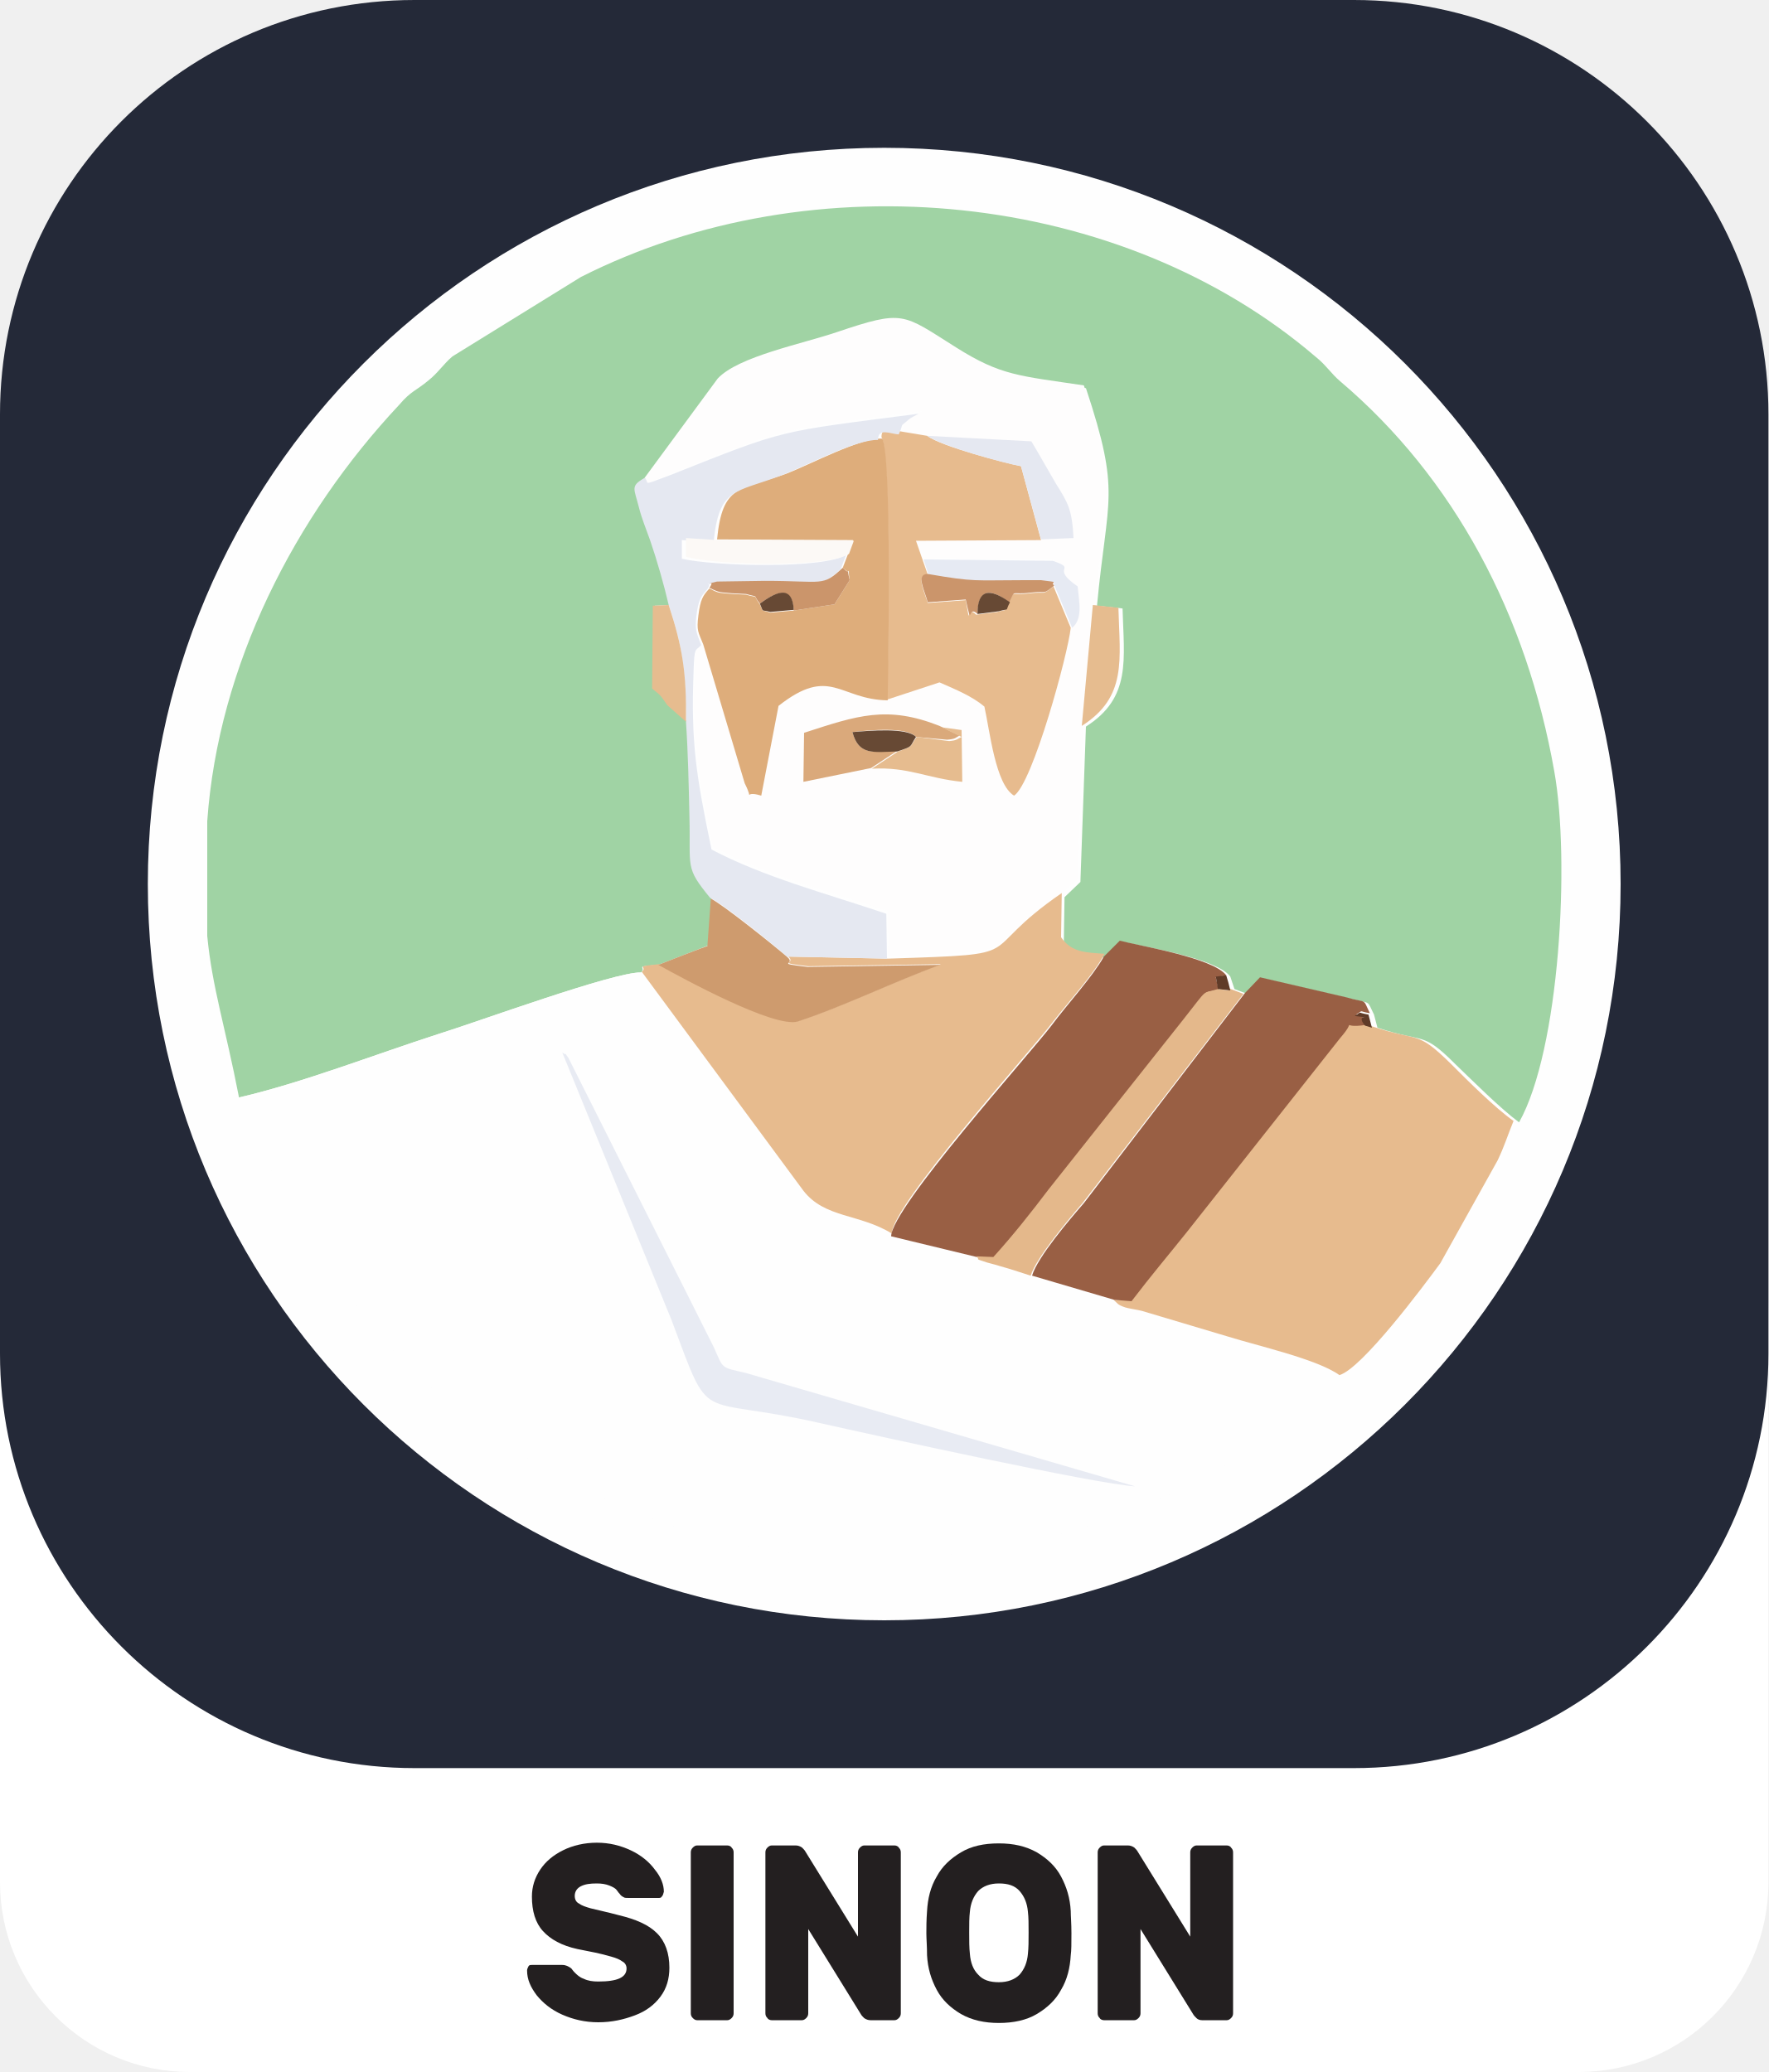
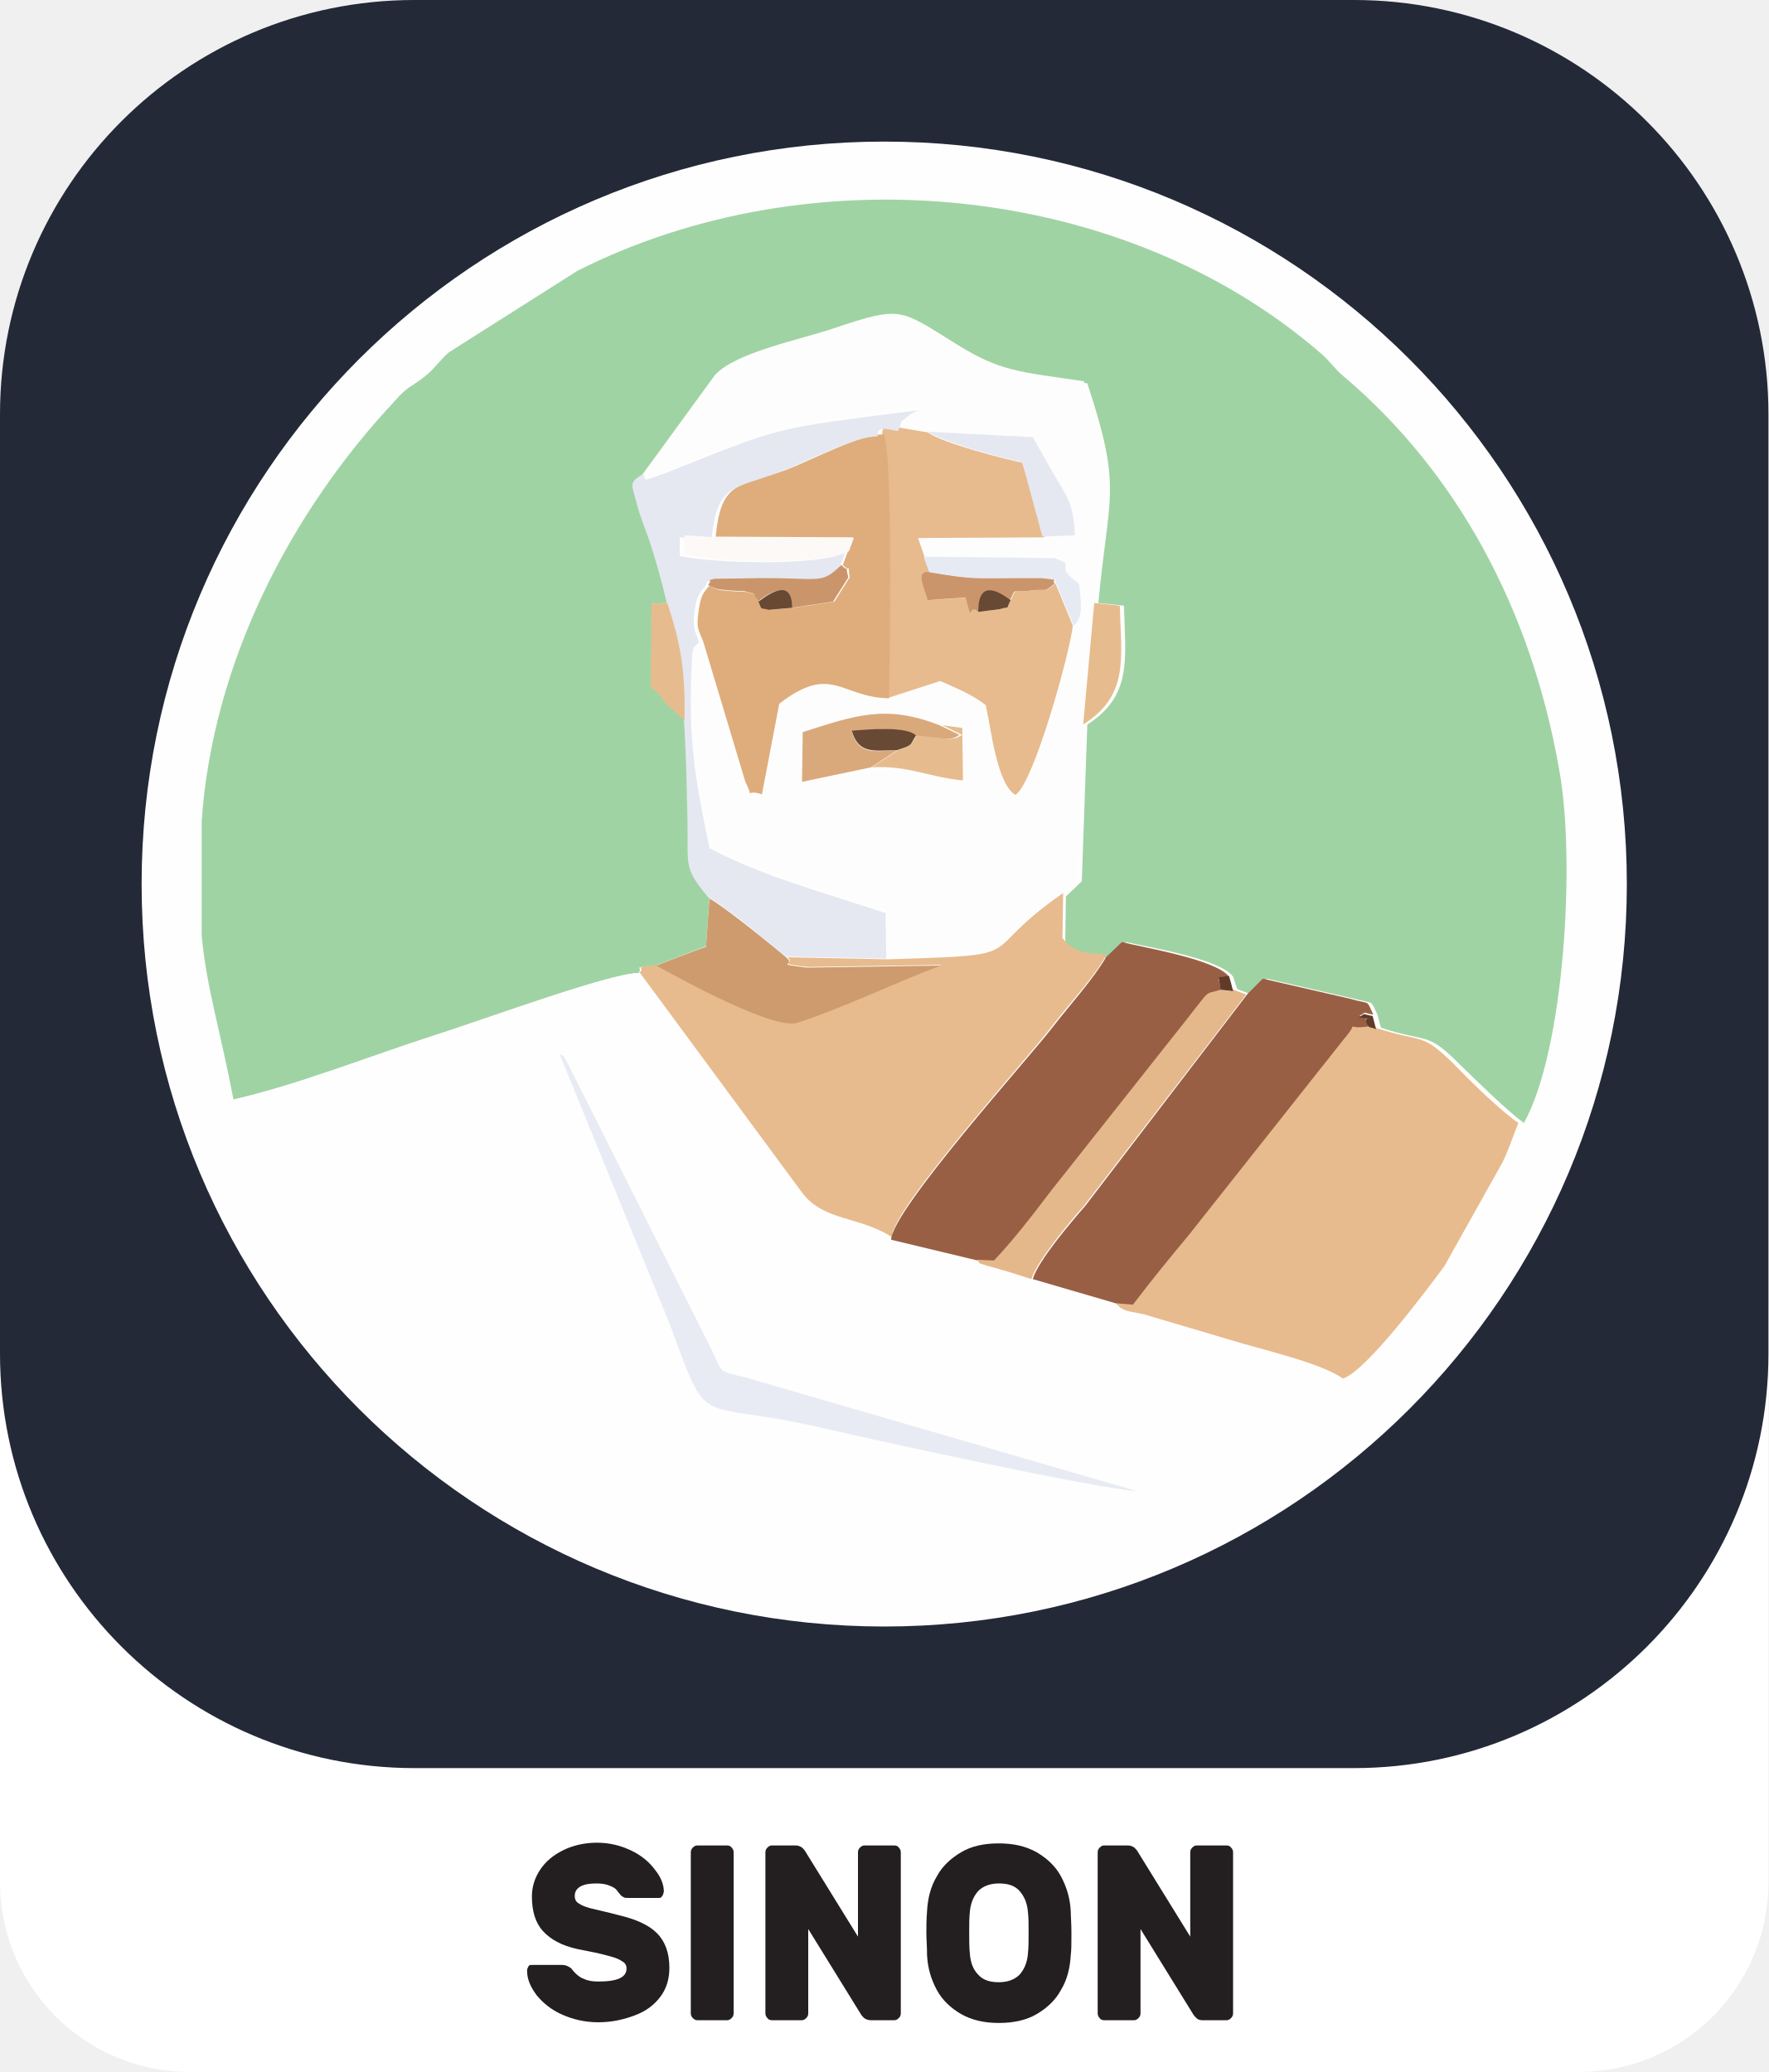
<svg xmlns="http://www.w3.org/2000/svg" version="1.1" id="Layer_1" x="0px" y="0px" viewBox="0 0 256 300" style="enable-background:new 0 0 256 300;" xml:space="preserve">
  <style type="text/css">
	.st0{fill:#FFFFFF;}
	.st1{fill:#242938;}
	.st2{fill:#231F20;}
	.st3{fill-rule:evenodd;clip-rule:evenodd;fill:#FEFEFE;}
	.st4{fill-rule:evenodd;clip-rule:evenodd;fill:#A0D3A4;}
	.st5{fill-rule:evenodd;clip-rule:evenodd;fill:#FEFDFD;}
	.st6{fill-rule:evenodd;clip-rule:evenodd;fill:#E7BB8E;}
	.st7{fill-rule:evenodd;clip-rule:evenodd;fill:#995F44;}
	.st8{fill-rule:evenodd;clip-rule:evenodd;fill:#DEAD7B;}
	.st9{fill-rule:evenodd;clip-rule:evenodd;fill:#E5E8F1;}
	.st10{fill-rule:evenodd;clip-rule:evenodd;fill:#E8EBF3;}
	.st11{fill-rule:evenodd;clip-rule:evenodd;fill:#CE9B6E;}
	.st12{fill-rule:evenodd;clip-rule:evenodd;fill:#E4B88B;}
	.st13{fill-rule:evenodd;clip-rule:evenodd;fill:#DAA97B;}
	.st14{fill-rule:evenodd;clip-rule:evenodd;fill:#FCF9F6;}
	.st15{fill-rule:evenodd;clip-rule:evenodd;fill:#E6EAF3;}
	.st16{fill-rule:evenodd;clip-rule:evenodd;fill:#E6BC8F;}
	.st17{fill-rule:evenodd;clip-rule:evenodd;fill:#CB956B;}
	.st18{fill-rule:evenodd;clip-rule:evenodd;fill:#674934;}
	.st19{fill-rule:evenodd;clip-rule:evenodd;fill:#603B28;}
</style>
  <path class="st0" d="M27.5,162.6h201c15.2,0,27.5,12.3,27.5,27.5v82.4c0,15.2-12.3,27.5-27.5,27.5h-201C12.3,300,0,287.7,0,272.5  v-82.4C0,174.9,12.3,162.6,27.5,162.6z" />
  <path class="st1" d="M60,0h136c33.1,0,60,26.9,60,60v136c0,33.1-26.9,60-60,60H60c-33.1,0-60-26.9-60-60V60C0,26.9,26.8,0,60,0z" />
  <g>
    <path class="st2" d="M95.8,274.6c-0.1,0.2-0.3,0.2-0.5,0.2H91c-0.3,0-0.6,0-0.7-0.1c-0.2-0.1-0.4-0.2-0.6-0.5c0,0-0.2-0.2-0.4-0.5   c-0.2-0.3-0.6-0.5-1.1-0.7s-1.1-0.3-1.8-0.3c-1,0-1.7,0.1-2.3,0.4c-0.6,0.3-0.9,0.8-0.9,1.4c0,0.5,0.2,0.9,0.6,1.1   c0.4,0.3,1,0.5,1.7,0.7c0.8,0.2,2.2,0.5,4.1,1c2.5,0.6,4.3,1.4,5.5,2.6s1.8,2.9,1.8,5c0,1.6-0.4,3-1.3,4.2s-2.1,2.1-3.7,2.7   s-3.3,1-5.3,1c-1.9,0-3.6-0.4-5.2-1.1s-2.8-1.7-3.7-2.8c-0.9-1.2-1.4-2.3-1.4-3.6c0-0.2,0.1-0.4,0.2-0.6s0.3-0.2,0.5-0.2h4.4   c0.5,0,0.9,0.2,1.3,0.5c0.1,0.1,0.2,0.3,0.5,0.6c0.3,0.3,0.7,0.7,1.3,0.9c0.6,0.3,1.3,0.4,2.1,0.4c2.8,0,4.1-0.6,4.1-1.9   c0-0.4-0.2-0.8-0.6-1c-0.4-0.3-0.9-0.5-1.6-0.7s-1.8-0.5-3.4-0.8l-1.5-0.3c-2.3-0.5-3.9-1.4-5-2.6s-1.6-2.9-1.6-5   c0-1.4,0.4-2.7,1.2-3.9c0.8-1.2,1.9-2.1,3.3-2.8s3.1-1.1,4.9-1.1s3.4,0.4,4.9,1.1s2.7,1.7,3.5,2.8c0.9,1.1,1.3,2.2,1.3,3.2   C96,274.2,96,274.4,95.8,274.6z" />
    <path class="st2" d="M100.3,292.2c-0.2-0.2-0.3-0.4-0.3-0.7v-23.3c0-0.3,0.1-0.5,0.3-0.7c0.2-0.2,0.4-0.3,0.6-0.3h4.4   c0.2,0,0.5,0.1,0.6,0.3c0.2,0.2,0.3,0.4,0.3,0.7v23.3c0,0.3-0.1,0.5-0.3,0.7c-0.2,0.2-0.4,0.3-0.6,0.3h-4.4   C100.7,292.5,100.5,292.4,100.3,292.2z" />
    <path class="st2" d="M125.1,292.2c-0.2-0.2-0.4-0.4-0.5-0.6l-7.6-12.3v12.2c0,0.3-0.1,0.5-0.3,0.7c-0.2,0.2-0.4,0.3-0.6,0.3h-4.4   c-0.2,0-0.5-0.1-0.6-0.3c-0.2-0.2-0.3-0.4-0.3-0.7v-23.3c0-0.3,0.1-0.5,0.3-0.7c0.2-0.2,0.4-0.3,0.6-0.3h3.5c0.3,0,0.6,0.1,0.9,0.3   c0.2,0.2,0.4,0.4,0.5,0.6l7.6,12.3v-12.2c0-0.3,0.1-0.5,0.3-0.7c0.2-0.2,0.4-0.3,0.6-0.3h4.4c0.2,0,0.5,0.1,0.6,0.3   c0.2,0.2,0.3,0.4,0.3,0.7v23.3c0,0.3-0.1,0.5-0.3,0.7s-0.4,0.3-0.6,0.3H126C125.7,292.5,125.4,292.4,125.1,292.2z" />
    <path class="st2" d="M150.1,268.2c1.5,0.9,2.7,2,3.5,3.5s1.3,3.1,1.4,5c0,0.7,0.1,1.8,0.1,3.2c0,1.5,0,2.5-0.1,3.2   c-0.1,1.8-0.5,3.5-1.4,5c-0.8,1.5-2,2.6-3.5,3.5s-3.4,1.3-5.5,1.3s-3.9-0.4-5.5-1.3c-1.5-0.9-2.7-2-3.5-3.5s-1.3-3.1-1.4-5   c0-1.3-0.1-2.4-0.1-3.2c0-0.8,0-1.9,0.1-3.2c0.1-1.8,0.5-3.5,1.4-5c0.8-1.5,2-2.6,3.5-3.5s3.3-1.3,5.5-1.3   C146.7,266.9,148.5,267.3,150.1,268.2z M147.6,273.8c-0.7-0.8-1.7-1.1-3-1.1s-2.3,0.4-3,1.1c-0.7,0.8-1.1,1.8-1.2,3   c-0.1,0.8-0.1,1.8-0.1,3s0,2.2,0.1,3.1c0.1,1.3,0.5,2.3,1.2,3c0.7,0.8,1.7,1.1,3,1.1s2.3-0.4,3-1.1c0.7-0.8,1.1-1.8,1.2-3   c0.1-0.9,0.1-1.9,0.1-3.1s0-2.2-0.1-3C148.7,275.6,148.3,274.6,147.6,273.8z" />
    <path class="st2" d="M173.2,292.2c-0.2-0.2-0.4-0.4-0.5-0.6l-7.6-12.3v12.2c0,0.3-0.1,0.5-0.3,0.7s-0.4,0.3-0.6,0.3h-4.4   c-0.2,0-0.5-0.1-0.6-0.3c-0.2-0.2-0.3-0.4-0.3-0.7v-23.3c0-0.3,0.1-0.5,0.3-0.7s0.4-0.3,0.6-0.3h3.5c0.3,0,0.6,0.1,0.9,0.3   c0.2,0.2,0.4,0.4,0.5,0.6l7.6,12.3v-12.2c0-0.3,0.1-0.5,0.3-0.7s0.4-0.3,0.6-0.3h4.4c0.2,0,0.5,0.1,0.6,0.3   c0.2,0.2,0.3,0.4,0.3,0.7v23.3c0,0.3-0.1,0.5-0.3,0.7s-0.4,0.3-0.6,0.3H174C173.7,292.5,173.4,292.4,173.2,292.2z" />
  </g>
-   <circle class="st3" cx="128" cy="128" r="106.6" />
+   <circle class="st3" cx="128" cy="128" r="107.5" />
  <g id="Layer_x0020_1">
    <g id="_1935074248496">
-       <path class="st4" d="M34.6,158.9c9.1-2.1,19.6-6.2,28.9-9.2c5.5-1.7,25.4-9,29.3-8.9c0.9-0.9-1.3-0.8,2.5-1.1l7.2-2.8l0.5-6.9    c-3.7-4.5-2.8-4.2-3-11.8c-0.1-4.5-0.3-9.2-0.5-13.7l-2.6-2.5c-0.9-1.2-0.8-1.2-2.2-2.4l0.1-11.9l2.3-0.1    c-0.8-3.1-1.7-6.5-2.7-9.4c-0.6-1.6-1.1-3.1-1.6-4.7c-0.8-2.8-1.3-3.1,0.8-4.3l10.6-14c2.8-3.2,12.2-5,17.2-6.7    c9.6-3.3,9.4-2.7,17.3,2.2c6.5,4.1,9,4.1,18.5,5.5c5.1,15.4,3.1,15.6,1.6,31.5l3.7,0.4c0.2,7.4,1.3,12.9-5.3,17.1l-0.8,22.5    l-2.3,2.2l-0.1,6.4c1.5,2.2,3.4,2.1,6.3,2.4l2.4-2.3c3.1,0.7,13.5,2.4,15.4,5l0.3,0.9l0.3,0.9l2.1,0.8l2.2-2.3l12.5,2.9    c3.1,0.8,2.3,0.1,3.4,2.3l0.5,1.9c6.9,2.3,6.4,0.4,11.3,5.3c2.6,2.5,6.5,6.4,9.2,8.4c5.9-10.5,7.4-38,5.1-50.8    c-4-22.7-14.5-42.5-31-56.5c-1.3-1.1-2.1-2.4-3.5-3.5c-28.2-24.2-72.8-28.6-106.4-11.6L65.5,51.6c-1.3,1.1-2.1,2.4-3.5,3.5    c-1.8,1.5-2.5,1.5-4.2,3.5C42.7,74.7,31.6,96.3,30,118.9v16.6C30.7,142.9,32.6,148.6,34.6,158.9L34.6,158.9z" />
-       <path class="st3" d="M164.3,215.2c-5.5-0.3-36.9-7.2-45.9-9.2c-18.1-4-15.4,0.8-21.3-14.9l-15.8-38.7c1.2,0.8-0.3-0.8,0.9,0.8    l21,41.8c1.5,3.3,0.9,2.8,4.7,3.8L164.3,215.2L164.3,215.2z M132.4,225.5h-11.3c-7.9-0.5-15.8-1.9-23-4.3    C82.9,216,70,208.4,58.6,197.4c-2-1.9-2.1-2.8-3.8-4.7c-16.5-18.5-15.3-25.7-20.2-33.8c9.1-2.1,19.6-6.2,28.9-9.2    c5.5-1.7,25.4-9,29.3-8.9l23.4,31.7c3.1,4,8.1,3.3,12.8,6.2l12.4,3c0.8,0.6-0.6,0.2,1.6,0.9c0.7,0.2,1.2,0.3,1.8,0.5    c1.8,0.5,2.6,0.8,4.5,1.4l11.9,3.5c0.6,0.5,0.5,0.7,1.7,1.1c0.2,0.1,2.1,0.4,2.4,0.5l12.4,3.7c4.5,1.4,13,3.3,16.2,5.6    c-1.4,1.8-2.5,3-4.2,4.4C174.4,216.7,153.4,224.3,132.4,225.5z" />
-       <path class="st5" d="M136.1,105.2l2.9,0.4l0.1,7.5c-5.1-0.5-7.8-2.3-13.1-1.9l-9.7,2.1l0.1-7.1    C124.2,103.6,128.5,102.2,136.1,105.2z M93.3,69.2c0.9,0.8-0.8,1.2,4.2-0.8c17.2-6.9,15.4-6.1,36-8.9c-0.2,0.1-1.2,0.7-1.4,0.8    c-1.6,1.3-0.6,0.2-1.5,2.2l3.6,0.6l15.1,0.8c1.2,2,2.2,3.9,3.6,6.2c1.7,2.7,2.3,3.8,2.5,7.8l-4.7,0.2l-18.1,0.1l0.9,2.6l18.7,0.2    c3.8,1.3-0.6,0.8,3.6,3.7c0.2,2.3,0.8,4.7-0.8,6c-0.3,3.9-5.5,22.5-8.2,24.3c-2.7-1.6-3.5-9.3-4.3-12.9c-1.7-1.5-4-2.5-6.5-3.5    l-7.6,2.5c-7-0.1-8.2-5.2-15.8,0.8l-2.5,13c-2.8-0.8-0.9,1.2-2.4-1.8l-6-20.1c-0.8,0.9-1,0.2-1.1,3.9c-0.4,10.3,0.5,15.2,2.6,25.7    c7.5,4.1,16.3,6.3,25.3,9.3l0.1,6.5c21.6-0.7,12-0.4,25.1-9l2.3-2.2l0.8-22.5l1.7-17.4c1.5-15.9,3.5-16.1-1.6-31.5    c-9.4-1.4-12-1.4-18.5-5.5c-7.8-4.9-7.5-5.5-17.3-2.2c-5,1.7-14.2,3.5-17.2,6.7L93.3,69.2L93.3,69.2z" />
-       <path class="st6" d="M161.2,188.2c0.6,0.5,0.5,0.7,1.7,1.1c0.2,0.1,2.1,0.4,2.4,0.5l12.4,3.7c4.5,1.4,13,3.3,16.2,5.6    c3.3-1,12.1-12.8,14.6-16.2l8.3-14.9c1-2.1,1.4-3.5,2.3-5.7c-2.7-1.9-6.6-5.8-9.2-8.4c-4.9-4.8-4.4-3-11.3-5.3l-1-0.3    c-4.1,0.6-0.9-1.2-3.7,1.9l-22.2,28.1c-2.8,3.6-5.1,6.2-8,10L161.2,188.2z" />
-       <path class="st6" d="M128.6,138.8l-14.5-0.3c1.3,1.1-2,0.8,2.9,1.4l19.2-0.3c-6.6,2.4-13.9,6-20.6,8.2c-3.4,1.1-16.6-6.2-20.2-8.2    c-3.9,0.4-1.5,0.3-2.5,1.1l23.4,31.7c3.1,4,8.1,3.3,12.8,6.2c0-4.1,20-26.3,23.2-30.5c2.4-3.1,6-7,7.6-10    c-2.8-0.2-4.8-0.2-6.3-2.4l0.1-6.4C140.5,138.4,150.1,138.1,128.6,138.8L128.6,138.8z" />
-       <path class="st7" d="M159.8,138.5c-1.7,3-5.3,6.9-7.6,10c-3.1,4.1-23.1,26.3-23.2,30.5l12.4,3l2.5,0.1c2.9-3.1,5.5-6.4,8-9.8    l19.5-24.6c3.8-4.8,2.5-3.8,5-4.4l-0.4-1.8l1.5-0.3c-1.9-2.5-12.3-4.2-15.4-5L159.8,138.5L159.8,138.5z" />
-       <path class="st7" d="M180.2,143.8l-23.3,30.4c-2,2.3-6.7,7.8-7.5,10.5l11.9,3.5l2.5,0.2c2.9-3.8,5.2-6.5,8-10l22.2-28.1    c2.7-3.1-0.4-1.3,3.7-1.9c-1.7-2,1.8-0.8-1.4-1.5c1.2-0.7,0.2-0.5,2-0.2c-1.1-2.3-0.3-1.4-3.4-2.3l-12.5-2.9L180.2,143.8    L180.2,143.8z" />
-       <path class="st6" d="M128.4,101.3l7.6-2.5c2.5,1.1,4.7,2,6.5,3.5c0.8,3.6,1.6,11.3,4.3,12.9c2.7-1.8,7.8-20.5,8.2-24.3l-2.5-6    c-1.8,1.4-0.9,0.7-3.4,1c-3,0.4-2.1-0.6-3.1,1.4c-0.8,1.4,0.1,0.8-1.6,1.3l-3.1,0.4c-1.5-1.6-0.7,2.4-1.5-2.1l-5.5,0.4    c-0.4-1.5-1.8-4,0-4.1l-0.8-2.3l-0.9-2.6l18.1-0.1l-2.9-10.7c-2.4-0.5-11.4-2.8-13.6-4.4l-3.6-0.6c-1.3-0.2-3-1-3,0.8    C129,65.3,128.6,96.8,128.4,101.3L128.4,101.3z" />
-       <path class="st8" d="M103.8,78.1l19.7,0.1l-0.7,1.9l-0.8,2.1c1.4,1.4,0.6-0.8,1,1.8l-2.2,3.5l-5.9,0.9l-3.4,0.3    c-1.4-0.5-0.9,0.1-1.5-1.2c-1.2-1.6,0.1-0.8-2-1.4c-0.1,0-1.7-0.1-2-0.1c-1.9-0.2-1.8,0-3.3-0.8c-1,1.1-1.3,1.6-1.6,3.9    c-0.3,2.3,0,2.4,0.7,4.2l6,20.1c1.5,3-0.5,0.9,2.4,1.8l2.5-13c7.5-5.9,8.8-0.9,15.8-0.8c0.1-4.5,0.6-36-0.8-37.9    c-3.2-0.1-10.3,3.7-13.9,5.1C107,71,104.6,70.1,103.8,78.1z" />
-       <path class="st9" d="M93.3,69.2c-2.1,1.2-1.5,1.5-0.8,4.3c0.4,1.6,1,3,1.6,4.7c1,2.9,2,6.4,2.7,9.4c2,6,2.5,9.7,2.5,16.9    c0.3,4.4,0.4,9.2,0.5,13.7c0.2,7.5-0.7,7.3,3,11.8c1.9,0.9,9,6.6,11.1,8.5l14.5,0.3l-0.1-6.5c-8.9-3-17.7-5.3-25.3-9.3    c-2.2-10.6-3-15.4-2.6-25.7c0.1-3.8,0.3-3,1.1-3.9c-0.7-1.9-0.9-2.1-0.7-4.2c0.3-2.3,0.6-2.8,1.6-3.9c0.9-1.4-1-0.3,1.1-0.9    l6.9-0.1c8.5,0,8.2,0.9,11.3-1.9l0.8-2.1c-3,2.1-19,1.7-23.8,0.6v-2.7l4.6,0.3c0.8-8,3.1-7.1,9.9-9.7c3.6-1.4,10.7-5.2,13.9-5.1    c0-1.8,1.7-0.9,3-0.8c0.9-2-0.1-0.8,1.5-2.2c0.2-0.2,1.2-0.7,1.4-0.8c-20.7,2.7-18.9,2.1-36,8.9C92.5,70.5,94.2,69.9,93.3,69.2z" />
-       <path class="st10" d="M164.3,215.2L108,198.8c-3.8-0.9-3.2-0.5-4.7-3.8l-21-41.8c-1.1-1.5,0.3,0-0.9-0.8l15.8,38.7    c5.9,15.7,3.2,10.8,21.3,14.9C127.4,208,158.8,214.9,164.3,215.2z" />
-       <path class="st11" d="M95.3,139.7c3.6,2,16.8,9.2,20.2,8.2c6.7-2.2,14-5.8,20.6-8.2l-19.2,0.3c-4.9-0.6-1.6-0.3-2.9-1.4    c-2.2-1.9-9.2-7.5-11.1-8.5l-0.5,6.9C102.4,136.9,95.3,139.7,95.3,139.7z" />
-       <path class="st12" d="M176.3,143.2c-2.5,0.8-1.2-0.4-5,4.4l-19.5,24.6c-2.5,3.3-5.1,6.6-8,9.8l-2.5-0.1c0.8,0.6-0.6,0.2,1.6,0.9    c0.7,0.2,1.2,0.3,1.8,0.5c1.8,0.5,2.6,0.8,4.5,1.4c0.8-2.6,5.6-8.3,7.5-10.5l23.3-30.3l-2.1-0.8l-0.3-0.9l0.2,1.2L176.3,143.2    L176.3,143.2z" />
-       <path class="st13" d="M126.1,111.2l3.8-2.5c-3.5,0.2-5.6,0.7-6.5-2.7c2.5-0.3,7.9-0.8,9.2,0.7l4.5,0.4c1.3-0.1,1.2-0.3,1.8-0.6    l-2.9-1.4c-7.6-3-11.9-1.5-19.6,1l-0.1,7.1L126.1,111.2z" />
-       <path class="st9" d="M150.7,78.1l4.7-0.2c-0.2-4.1-0.8-5.1-2.5-7.8c-1.4-2.4-2.4-4.2-3.6-6.2l-15.1-0.8c2.2,1.5,11.2,4,13.6,4.4    C147.8,67.5,150.7,78.1,150.7,78.1z" />
-       <path class="st14" d="M122.9,80.2l0.7-1.9l-19.7-0.1l-4.6-0.3v2.7C103.9,81.9,119.8,82.2,122.9,80.2z" />
-       <path class="st15" d="M134.4,83.2c6.9,1.2,6.7,0.9,14,0.9c0.4,0,2.1,0,2.4,0c3.1,0.4,1.2,0.1,1.9,0.8l2.5,6c1.6-1.3,1-3.8,0.8-6    c-4.2-2.9,0.2-2.4-3.6-3.7L133.7,81L134.4,83.2z" />
-       <path class="st16" d="M156.6,105.1c6.6-4.2,5.5-9.6,5.3-17.1l-3.7-0.4L156.6,105.1z" />
-       <path class="st16" d="M99.3,104.5c0.1-7.1-0.5-10.8-2.5-16.9l-2.3,0.1l-0.1,12c1.4,1.1,1.2,1,2.2,2.4L99.3,104.5z" />
-       <path class="st17" d="M102.7,85.1c1.6,0.8,1.5,0.6,3.3,0.8c0.2,0,1.9,0.1,2,0.1c2.1,0.6,0.8-0.1,2,1.4c1.8-1.3,4.7-3.1,4.9,1    l5.9-0.9l2.2-3.5c-0.6-2.5,0.3-0.4-1-1.8c-3,2.8-2.7,1.9-11.3,1.9l-6.9,0.1C101.7,84.8,103.7,83.7,102.7,85.1z" />
-       <path class="st16" d="M132.7,106.7c-1.1,1.5-0.4,1.3-2.7,2.1l-3.8,2.5c5.3-0.3,8,1.4,13.1,1.9l-0.1-7.5l-2.9-0.4l2.9,1.4    c-0.7,0.3-0.6,0.5-1.8,0.6L132.7,106.7L132.7,106.7z" />
-       <path class="st17" d="M141.5,88.9c0.1-4.5,2.7-3.1,4.6-1.7c1-2,0.1-1,3.1-1.4c2.5-0.3,1.6,0.4,3.4-1c-0.7-0.7,1.2-0.4-1.9-0.8    c-0.3,0-1.9,0-2.4,0c-7.3,0-7.1,0.3-14-0.9c-1.8,0-0.4,2.5,0,4.1l5.5-0.4C140.8,91.3,140,87.4,141.5,88.9L141.5,88.9z" />
-       <path class="st18" d="M129.9,108.8c2.4-0.8,1.7-0.6,2.7-2.1c-1.3-1.4-6.8-0.9-9.2-0.7C124.3,109.4,126.4,108.9,129.9,108.8z" />
-       <path class="st18" d="M110,87.4c0.6,1.4,0.1,0.8,1.5,1.2l3.4-0.3C114.7,84.2,111.8,86.1,110,87.4z" />
-       <path class="st18" d="M141.5,88.9l3.1-0.4c1.7-0.5,0.8,0.2,1.6-1.3C144.2,85.8,141.5,84.4,141.5,88.9z" />
-       <polygon class="st19" points="176.3,143.2 178.1,143.4 177.8,142.2 177.5,141.2 176,141.4   " />
-       <path class="st19" d="M197.6,148.5l1,0.3l-0.5-1.9c-1.8-0.3-0.8-0.5-2,0.2C199.4,147.6,195.9,146.5,197.6,148.5L197.6,148.5z" />
+       <path class="st4" d="M33.8,159.2c9.2-2.1,19.8-6.3,29.1-9.3c5.5-1.7,25.6-9.1,29.5-9c0.9-0.9-1.3-0.8,2.5-1.1l7.3-2.8l0.5-7    c-3.7-4.5-2.8-4.2-3-11.9c-0.1-4.5-0.3-9.3-0.5-13.8l-2.6-2.5c-0.9-1.2-0.8-1.2-2.2-2.4l0.1-12l2.3-0.1c-0.8-3.1-1.7-6.6-2.7-9.5    c-0.6-1.6-1.1-3.1-1.6-4.7c-0.8-2.8-1.3-3.1,0.8-4.3L104,54.6c2.8-3.2,12.3-5,17.3-6.8c9.7-3.3,9.5-2.7,17.4,2.2    c6.6,4.1,9.1,4.1,18.7,5.5c5.1,15.5,3.1,15.7,1.6,31.8l3.7,0.4c0.2,7.5,1.3,13-5.3,17.2l-0.8,22.7l-2.3,2.2l-0.1,6.5    c1.5,2.2,3.4,2.1,6.4,2.4l2.4-2.3c3.1,0.7,13.6,2.4,15.5,5l0.3,0.9l0.3,0.9l2.1,0.8l2.2-2.3l12.6,2.9c3.1,0.8,2.3,0.1,3.4,2.3    l0.5,1.9c7,2.3,6.5,0.4,11.4,5.3c2.6,2.5,6.6,6.5,9.3,8.5c5.9-10.6,7.5-38.3,5.1-51.2c-4-22.9-14.6-42.9-31.3-57    c-1.3-1.1-2.1-2.4-3.5-3.5c-28.4-24.4-73.4-28.8-107.3-11.7L65,51c-1.3,1.1-2.1,2.4-3.5,3.5C59.6,56,58.9,56,57.2,58    c-15.2,16.2-26.4,38-28,60.8v16.7C29.9,143,31.8,148.8,33.8,159.2L33.8,159.2z" />
+       <path class="st3" d="M164.6,215.9c-5.5-0.3-37.2-7.3-46.3-9.3c-18.3-4-15.5,0.8-21.5-15l-15.9-39c1.2,0.8-0.3-0.8,0.9,0.8    l21.2,42.2c1.5,3.3,0.9,2.8,4.7,3.8L164.6,215.9L164.6,215.9z M132.4,226.3H121c-8-0.5-15.9-1.9-23.2-4.3    c-15.3-5.2-28.3-12.9-39.8-24c-2-1.9-2.1-2.8-3.8-4.7c-16.6-18.7-15.4-25.9-20.4-34.1c9.2-2.1,19.8-6.3,29.1-9.3    c5.5-1.7,25.6-9.1,29.5-9l23.6,32c3.1,4,8.2,3.3,12.9,6.3l12.5,3c0.8,0.6-0.6,0.2,1.6,0.9c0.7,0.2,1.2,0.3,1.8,0.5    c1.8,0.5,2.6,0.8,4.5,1.4l12,3.5c0.6,0.5,0.5,0.7,1.7,1.1c0.2,0.1,2.1,0.4,2.4,0.5l12.5,3.7c4.5,1.4,13.1,3.3,16.3,5.6    c-1.4,1.8-2.5,3-4.2,4.4C174.8,217.4,153.6,225.1,132.4,226.3z" />
+       <path class="st5" d="M136.2,105l2.9,0.4l0.1,7.6c-5.1-0.5-7.9-2.3-13.2-1.9l-9.8,2.1l0.1-7.2C124.2,103.4,128.5,102,136.2,105z     M93,68.7c0.9,0.8-0.8,1.2,4.2-0.8c17.3-7,15.5-6.2,36.3-9c-0.2,0.1-1.2,0.7-1.4,0.8c-1.6,1.3-0.6,0.2-1.5,2.2l3.6,0.6l15.2,0.8    c1.2,2,2.2,3.9,3.6,6.3c1.7,2.7,2.3,3.8,2.5,7.9l-4.7,0.2l-18.3,0.1l0.9,2.6l18.9,0.2c3.8,1.3-0.6,0.8,3.6,3.7    c0.2,2.3,0.8,4.7-0.8,6.1c-0.3,3.9-5.5,22.7-8.3,24.5c-2.7-1.6-3.5-9.4-4.3-13c-1.7-1.5-4-2.5-6.6-3.5l-7.7,2.5    c-7.1-0.1-8.3-5.2-15.9,0.8l-2.5,13.1c-2.8-0.8-0.9,1.2-2.4-1.8l-6.1-20.3c-0.8,0.9-1,0.2-1.1,3.9c-0.4,10.4,0.5,15.3,2.6,25.9    c7.6,4.1,16.4,6.4,25.5,9.4l0.1,6.6c21.8-0.7,12.1-0.4,25.3-9.1l2.3-2.2l0.8-22.7l1.7-17.5c1.5-16,3.5-16.2-1.6-31.8    c-9.5-1.4-12.1-1.4-18.7-5.5c-7.9-4.9-7.6-5.5-17.4-2.2c-5,1.7-14.3,3.5-17.3,6.8L93,68.7L93,68.7z" />
+       <path class="st6" d="M161.5,188.7c0.6,0.5,0.5,0.7,1.7,1.1c0.2,0.1,2.1,0.4,2.4,0.5l12.5,3.7c4.5,1.4,13.1,3.3,16.3,5.6    c3.3-1,12.2-12.9,14.7-16.3l8.4-15c1-2.1,1.4-3.5,2.3-5.7c-2.7-1.9-6.7-5.8-9.3-8.5c-4.9-4.8-4.4-3-11.4-5.3l-1-0.3    c-4.1,0.6-0.9-1.2-3.7,1.9l-22.4,28.3c-2.8,3.6-5.1,6.3-8.1,10.1L161.5,188.7z" />
+       <path class="st6" d="M128.6,138.9l-14.6-0.3c1.3,1.1-2,0.8,2.9,1.4l19.4-0.3c-6.7,2.4-14,6.1-20.8,8.3c-3.4,1.1-16.7-6.3-20.4-8.3    c-3.9,0.4-1.5,0.3-2.5,1.1l23.6,32c3.1,4,8.2,3.3,12.9,6.3c0-4.1,20.2-26.5,23.4-30.8c2.4-3.1,6.1-7.1,7.7-10.1    c-2.8-0.2-4.8-0.2-6.4-2.4l0.1-6.5C140.6,138.5,150.3,138.2,128.6,138.9L128.6,138.9z" />
+       <path class="st7" d="M160.1,138.6c-1.7,3-5.3,7-7.7,10.1c-3.1,4.1-23.3,26.5-23.4,30.8l12.5,3l2.5,0.1c2.9-3.1,5.5-6.5,8.1-9.9    l19.7-24.8c3.8-4.8,2.5-3.8,5-4.4l-0.4-1.8l1.5-0.3c-1.9-2.5-12.4-4.2-15.5-5L160.1,138.6L160.1,138.6z" />
+       <path class="st7" d="M180.6,143.9l-23.5,30.7c-2,2.3-6.8,7.9-7.6,10.6l12,3.5l2.5,0.2c2.9-3.8,5.2-6.6,8.1-10.1l22.4-28.3    c2.7-3.1-0.4-1.3,3.7-1.9c-1.7-2,1.8-0.8-1.4-1.5c1.2-0.7,0.2-0.5,2-0.2c-1.1-2.3-0.3-1.4-3.4-2.3l-12.6-2.9L180.6,143.9    L180.6,143.9z" />
+       <path class="st6" d="M128.4,101.1l7.7-2.5c2.5,1.1,4.7,2,6.6,3.5c0.8,3.6,1.6,11.4,4.3,13c2.7-1.8,7.9-20.7,8.3-24.5l-2.5-6.1    c-1.8,1.4-0.9,0.7-3.4,1c-3,0.4-2.1-0.6-3.1,1.4c-0.8,1.4,0.1,0.8-1.6,1.3l-3.1,0.4c-1.5-1.6-0.7,2.4-1.5-2.1l-5.5,0.4    c-0.4-1.5-1.8-4,0-4.1l-0.8-2.3l-0.9-2.6l18.3-0.1L148,67c-2.4-0.5-11.5-2.8-13.7-4.4l-3.6-0.6c-1.3-0.2-3-1-3,0.8    C129,64.8,128.6,96.5,128.4,101.1L128.4,101.1z" />
+       <path class="st8" d="M103.6,77.7l19.9,0.1l-0.7,1.9l-0.8,2.1c1.4,1.4,0.6-0.8,1,1.8l-2.2,3.5l-5.9,0.9l-3.4,0.3    c-1.4-0.5-0.9,0.1-1.5-1.2c-1.2-1.6,0.1-0.8-2-1.4c-0.1,0-1.7-0.1-2-0.1c-1.9-0.2-1.8,0-3.3-0.8c-1,1.1-1.3,1.6-1.6,3.9    c-0.3,2.3,0,2.4,0.7,4.2l6.1,20.3c1.5,3-0.5,0.9,2.4,1.8l2.5-13.1c7.6-5.9,8.9-0.9,15.9-0.8c0.1-4.5,0.6-36.3-0.8-38.2    c-3.2-0.1-10.4,3.7-14,5.1C106.8,70.5,104.4,69.6,103.6,77.7z" />
+       <path class="st9" d="M93,68.7c-2.1,1.2-1.5,1.5-0.8,4.3c0.4,1.6,1,3,1.6,4.7c1,2.9,2,6.5,2.7,9.5c2,6.1,2.5,9.8,2.5,17    c0.3,4.4,0.4,9.3,0.5,13.8c0.2,7.6-0.7,7.4,3,11.9c1.9,0.9,9.1,6.7,11.2,8.6l14.6,0.3l-0.1-6.6c-9-3-17.8-5.3-25.5-9.4    c-2.2-10.7-3-15.5-2.6-25.9c0.1-3.8,0.3-3,1.1-3.9c-0.7-1.9-0.9-2.1-0.7-4.2c0.3-2.3,0.6-2.8,1.6-3.9c0.9-1.4-1-0.3,1.1-0.9l7-0.1    c8.6,0,8.3,0.9,11.4-1.9l0.8-2.1c-3,2.1-19.2,1.7-24,0.6v-2.7l4.6,0.3c0.8-8.1,3.1-7.2,10-9.8c3.6-1.4,10.8-5.2,14-5.1    c0-1.8,1.7-0.9,3-0.8c0.9-2-0.1-0.8,1.5-2.2c0.2-0.2,1.2-0.7,1.4-0.8c-20.9,2.7-19.1,2.1-36.3,9C92.2,70,93.9,69.4,93,68.7z" />
+       <path class="st10" d="M164.6,215.9l-56.8-16.5c-3.8-0.9-3.2-0.5-4.7-3.8l-21.2-42.2c-1.1-1.5,0.3,0-0.9-0.8l15.9,39    c5.9,15.8,3.2,10.9,21.5,15C127.4,208.7,159.1,215.6,164.6,215.9z" />
+       <path class="st11" d="M95,139.8c3.6,2,16.9,9.3,20.4,8.3c6.8-2.2,14.1-5.8,20.8-8.3l-19.4,0.3c-4.9-0.6-1.6-0.3-2.9-1.4    c-2.2-1.9-9.3-7.6-11.2-8.6l-0.5,7C102.2,137,95,139.8,95,139.8z" />
+       <path class="st12" d="M176.7,143.3c-2.5,0.8-1.2-0.4-5,4.4L152,172.6c-2.5,3.3-5.1,6.7-8.1,9.9l-2.5-0.1c0.8,0.6-0.6,0.2,1.6,0.9    c0.7,0.2,1.2,0.3,1.8,0.5c1.8,0.5,2.6,0.8,4.5,1.4c0.8-2.6,5.6-8.4,7.6-10.6l23.5-30.6l-2.1-0.8l-0.3-0.9l0.2,1.2L176.7,143.3    L176.7,143.3z" />
+       <path class="st13" d="M126.1,111.1l3.8-2.5c-3.5,0.2-5.6,0.7-6.6-2.7c2.5-0.3,8-0.8,9.3,0.7l4.5,0.4c1.3-0.1,1.2-0.3,1.8-0.6    l-2.9-1.4c-7.7-3-12-1.5-19.8,1l-0.1,7.2L126.1,111.1z" />
+       <path class="st9" d="M150.9,77.7l4.7-0.2c-0.2-4.1-0.8-5.1-2.5-7.9c-1.4-2.4-2.4-4.2-3.6-6.3l-15.2-0.8c2.2,1.5,11.3,4,13.7,4.4    C148,67,150.9,77.7,150.9,77.7z" />
+       <path class="st14" d="M122.9,79.8l0.7-1.9l-19.9-0.1l-4.6-0.3v2.7C103.7,81.5,119.7,81.8,122.9,79.8z" />
+       <path class="st15" d="M134.5,82.8c7,1.2,6.8,0.9,14.1,0.9c0.4,0,2.1,0,2.4,0c3.1,0.4,1.2,0.1,1.9,0.8l2.5,6.1    c1.6-1.3,1-3.8,0.8-6.1c-4.2-2.9,0.2-2.4-3.6-3.7l-18.9-0.2L134.5,82.8z" />
+       <path class="st16" d="M156.8,104.9c6.7-4.2,5.5-9.7,5.3-17.2l-3.7-0.4L156.8,104.9z" />
+       <path class="st16" d="M99.1,104.3c0.1-7.2-0.5-10.9-2.5-17l-2.3,0.1l-0.1,12.1c1.4,1.1,1.2,1,2.2,2.4L99.1,104.3z" />
+       <path class="st17" d="M102.5,84.7c1.6,0.8,1.5,0.6,3.3,0.8c0.2,0,1.9,0.1,2,0.1c2.1,0.6,0.8-0.1,2,1.4c1.8-1.3,4.7-3.1,4.9,1    l5.9-0.9l2.2-3.5c-0.6-2.5,0.3-0.4-1-1.8c-3,2.8-2.7,1.9-11.4,1.9l-7,0.1C101.5,84.4,103.5,83.3,102.5,84.7z" />
+       <path class="st16" d="M132.7,106.5c-1.1,1.5-0.4,1.3-2.7,2.1l-3.8,2.5c5.3-0.3,8.1,1.4,13.2,1.9l-0.1-7.6l-2.9-0.4l2.9,1.4    c-0.7,0.3-0.6,0.5-1.8,0.6L132.7,106.5L132.7,106.5z" />
+       <path class="st17" d="M141.6,88.6c0.1-4.5,2.7-3.1,4.6-1.7c1-2,0.1-1,3.1-1.4c2.5-0.3,1.6,0.4,3.4-1c-0.7-0.7,1.2-0.4-1.9-0.8    c-0.3,0-1.9,0-2.4,0c-7.4,0-7.2,0.3-14.1-0.9c-1.8,0-0.4,2.5,0,4.1l5.5-0.4C140.9,91,140.1,87.1,141.6,88.6L141.6,88.6z" />
+       <path class="st18" d="M129.9,108.6c2.4-0.8,1.7-0.6,2.7-2.1c-1.3-1.4-6.9-0.9-9.3-0.7C124.3,109.2,126.4,108.7,129.9,108.6z" />
+       <path class="st18" d="M109.8,87.1c0.6,1.4,0.1,0.8,1.5,1.2l3.4-0.3C114.6,83.8,111.7,85.7,109.8,87.1z" />
+       <path class="st18" d="M141.6,88.6l3.1-0.4c1.7-0.5,0.8,0.2,1.6-1.3C144.3,85.4,141.6,84,141.6,88.6z" />
+       <polygon class="st19" points="176.7,143.3 178.5,143.5 178.2,142.3 177.9,141.3 176.4,141.5   " />
+       <path class="st19" d="M198.2,148.7l1,0.3l-0.5-1.9c-1.8-0.3-0.8-0.5-2,0.2C200,147.8,196.5,146.7,198.2,148.7L198.2,148.7z" />
    </g>
  </g>
</svg>
